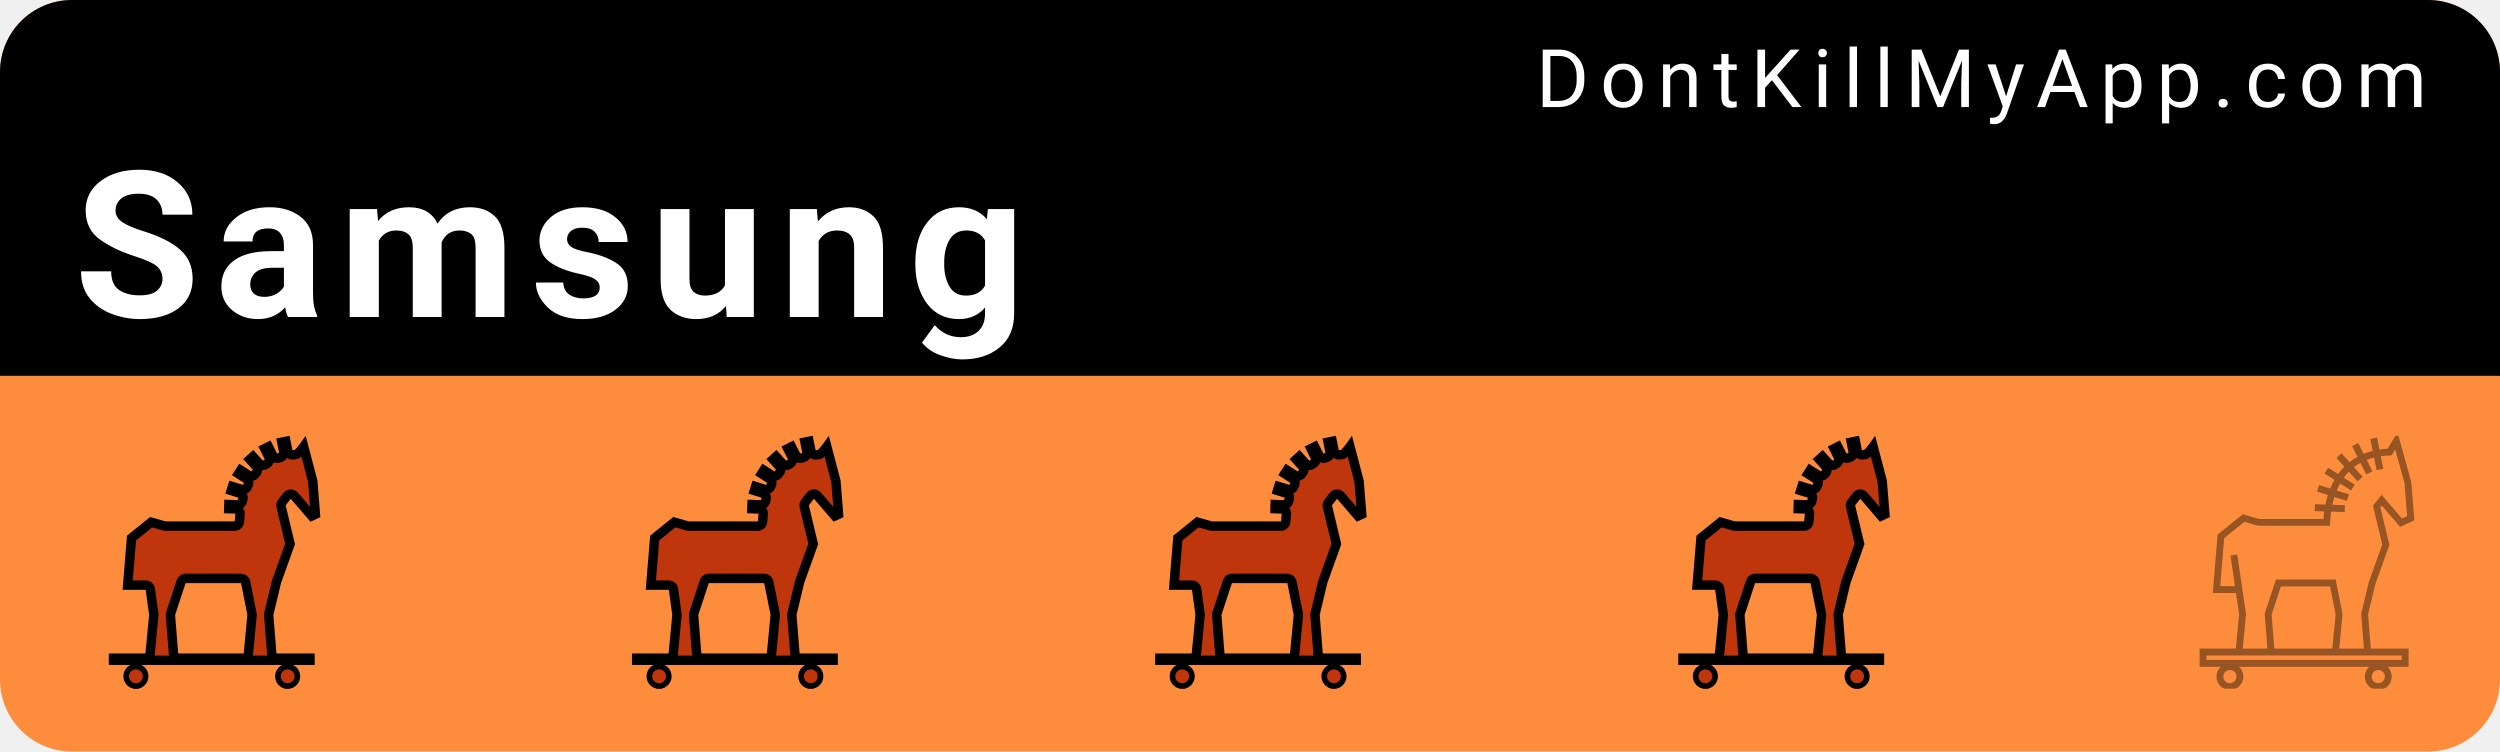
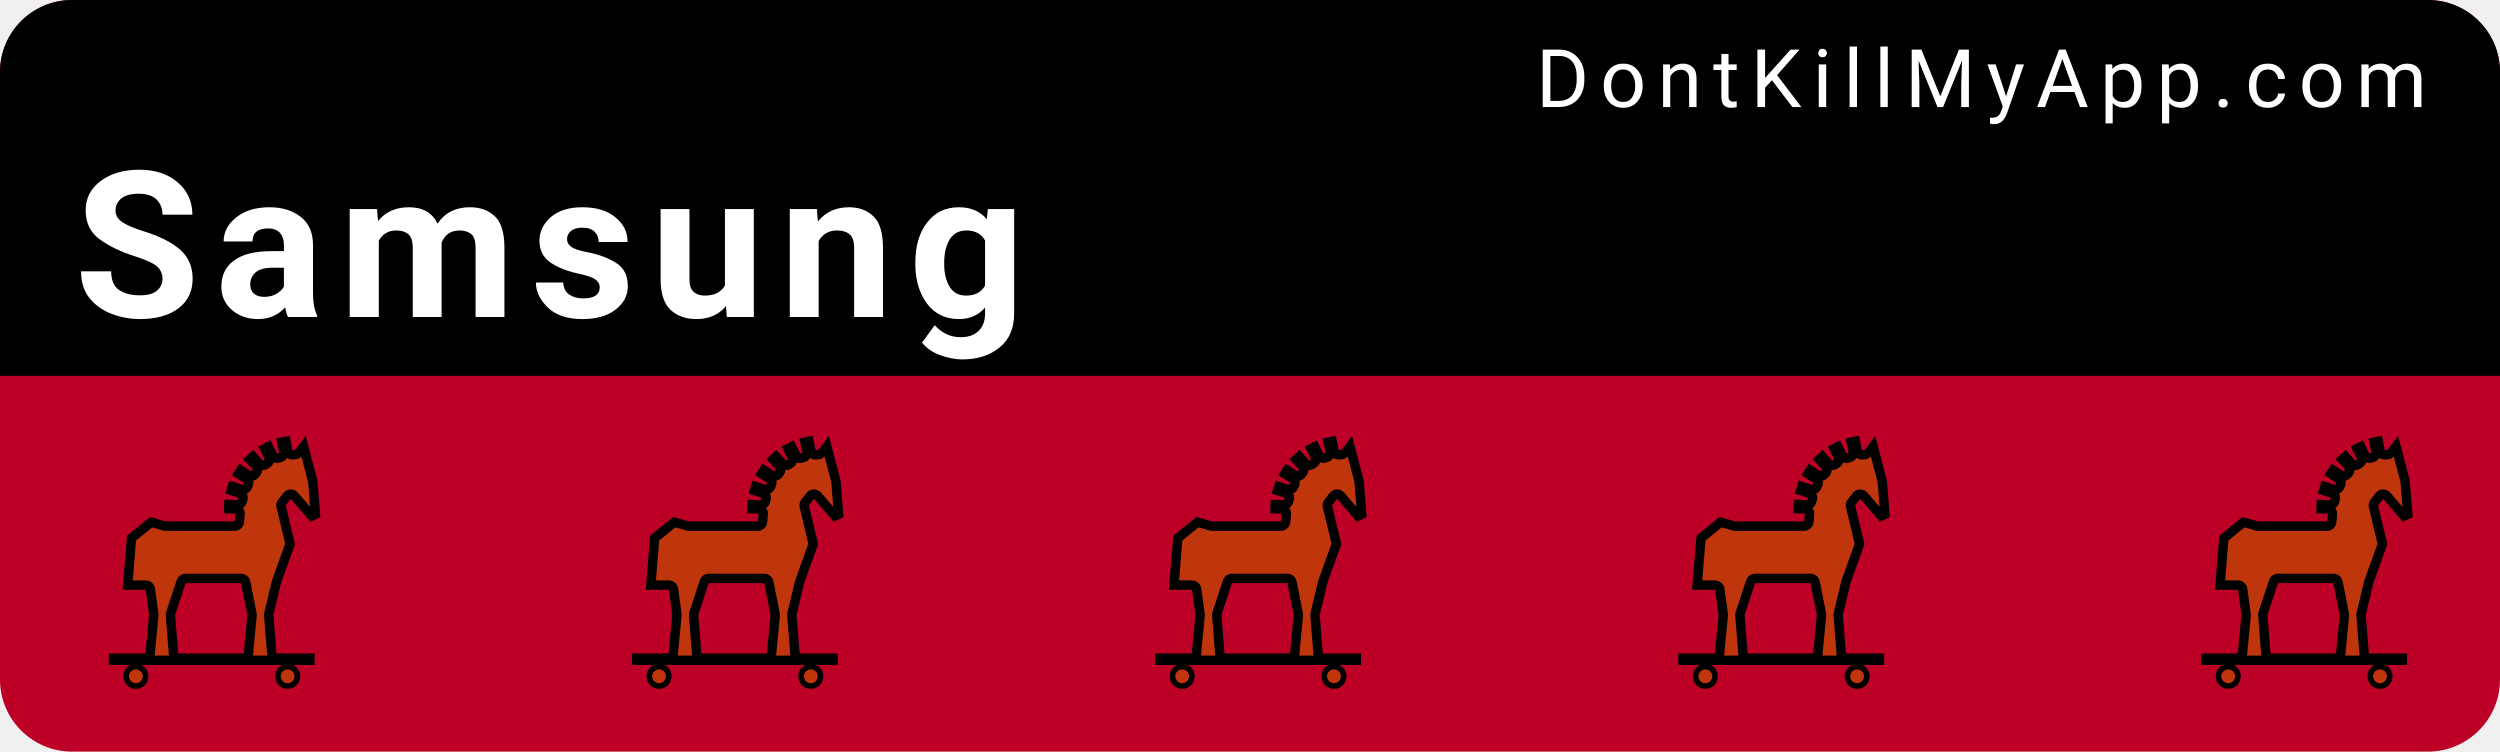
<svg xmlns="http://www.w3.org/2000/svg" width="153mm" height="46mm" viewBox="0 0 153 46" version="1.1" id="svg8">
  <defs id="defs2" />
  <g id="layer1" transform="translate(0,-251)">
-     <rect style="color:#000000;clip-rule:nonzero;display:inline;overflow:visible;visibility:visible;opacity:1;isolation:auto;mix-blend-mode:normal;color-interpolation:sRGB;color-interpolation-filters:linearRGB;solid-color:#000000;solid-opacity:1;fill:#fd8d3c;fill-opacity:1;fill-rule:nonzero;stroke:none;stroke-width:0.529;stroke-linecap:round;stroke-linejoin:miter;stroke-miterlimit:4;stroke-dasharray:none;stroke-dashoffset:0;stroke-opacity:1;color-rendering:auto;image-rendering:auto;shape-rendering:auto;text-rendering:auto;enable-background:accumulate" id="bkg" width="153" height="46" x="6.5503158e-15" y="251" rx="4.416" ry="4.416" />
+     <rect style="color:#000000;clip-rule:nonzero;display:inline;overflow:visible;visibility:visible;opacity:1;isolation:auto;mix-blend-mode:normal;color-interpolation:sRGB;color-interpolation-filters:linearRGB;solid-color:#000000;solid-opacity:1;fill:#bd0026;fill-opacity:1;fill-rule:nonzero;stroke:none;stroke-width:0.529;stroke-linecap:round;stroke-linejoin:miter;stroke-miterlimit:4;stroke-dasharray:none;stroke-dashoffset:0;stroke-opacity:1;color-rendering:auto;image-rendering:auto;shape-rendering:auto;text-rendering:auto;enable-background:accumulate" id="bkg" width="153" height="46" x="6.5503158e-15" y="251" rx="4.416" ry="4.416" />
    <path style="color:#000000;clip-rule:nonzero;display:inline;overflow:visible;visibility:visible;opacity:1;isolation:auto;mix-blend-mode:normal;color-interpolation:sRGB;color-interpolation-filters:linearRGB;solid-color:#000000;solid-opacity:1;fill:#000000;fill-opacity:1;fill-rule:nonzero;stroke:none;stroke-width:2;stroke-linecap:round;stroke-linejoin:miter;stroke-miterlimit:4;stroke-dasharray:none;stroke-dashoffset:0;stroke-opacity:1;color-rendering:auto;image-rendering:auto;shape-rendering:auto;text-rendering:auto;enable-background:accumulate" d="M 16.689,0 C 7.443,0 0,7.443 0,16.689 V 86.93 H 578.268 V 16.689 C 578.268,7.443 570.824,0 561.578,0 Z" id="bkgtop" transform="matrix(0.2645833,0,0,0.2645833,0,251)" />
    <text xml:space="preserve" style="font-style:normal;font-variant:normal;font-weight:300;font-stretch:normal;font-size:9.648px;line-height:0%;font-family:Roboto;-inkscape-font-specification:'Roboto Light';text-align:start;letter-spacing:0.685px;word-spacing:0px;writing-mode:lr-tb;text-anchor:start;fill:#ffffff;fill-opacity:1;stroke:none;stroke-width:0.201px;stroke-linecap:butt;stroke-linejoin:miter;stroke-opacity:1" x="94.007" y="257.55" id="link">
      <tspan id="tspan817" x="94.007" y="257.55" style="font-style:normal;font-variant:normal;font-weight:normal;font-stretch:normal;font-size:4.939px;font-family:Roboto;-inkscape-font-specification:Roboto;fill:#ffffff;stroke-width:0.201px">DontKillMyApp.com</tspan>
    </text>
    <text xml:space="preserve" style="font-style:normal;font-variant:normal;font-weight:bold;font-stretch:normal;font-size:12.7px;line-height:0%;font-family:Roboto;-inkscape-font-specification:'Roboto Bold';text-align:start;letter-spacing:0.902px;word-spacing:0px;writing-mode:lr-tb;text-anchor:start;fill:#ffffff;fill-opacity:1;stroke:none;stroke-width:0.265px;stroke-linecap:butt;stroke-linejoin:miter;stroke-opacity:1" x="4.538" y="270.402" id="vendor">
      <tspan id="tspan821" x="4.538" y="270.402" style="font-style:normal;font-variant:normal;font-weight:bold;font-stretch:normal;font-size:12.5px;font-family:Roboto;-inkscape-font-specification:'Roboto Bold';fill:#ffffff;stroke-width:0.265px">Samsung</tspan>
    </text>
    <g id="poo1" transform="matrix(0.01510025,0,0,0.01510025,5.393161,277.6693)">
      <svg version="1.1" x="0px" y="0px" viewBox="0 0 75.284 90" xml:space="preserve" id="svg14" width="1025" height="1025">
        <defs id="defs18" />
        <g id="g8" transform="translate(-12.358,-5)">
          <circle cx="75.88" cy="91.367" r="3.633" id="circle2" />
          <circle cx="22.104" cy="91.367" r="3.633" id="circle4" />
          <path d="M 70.933,68.74 73.642,57.429 78.616,43.583 75.297,29.754 77.107,27.43 84.123,35.584 87.642,33.96 86.598,20.908 82.413,5 c 0,0 -3.433,5.014 -3.983,5.058 -0.235,0.019 -0.476,0.041 -0.722,0.067 L 76.688,5 l -4.743,0.945 1.024,5.144 c -0.243,0.075 -0.487,0.155 -0.731,0.24 L 69.89,6.65 l -4.323,2.168 2.307,4.599 c -0.223,0.141 -0.444,0.287 -0.665,0.44 l -3.435,-3.814 -3.593,3.237 3.418,3.794 c -0.176,0.2 -0.351,0.402 -0.523,0.613 l -4.3,-2.751 -2.606,4.074 4.293,2.746 c -0.119,0.237 -0.234,0.483 -0.348,0.73 l -4.859,-1.507 -1.434,4.619 4.649,1.442 c -0.076,0.278 -0.144,0.567 -0.214,0.855 l -4.794,-0.156 -0.157,4.834 4.106,0.133 C 57.309,33.6 57.22,34.517 57.165,35.481 H 32.587 L 27.056,33.9 18.837,40.539 17.255,59.821 h 8.228 l 1.219,8.917 -1.315,13.722 H 12.358 v 4.115 H 85.623 V 82.46 H 72.017 Z M 37.046,82.462 35.962,68.74 39.693,57.429 h 19.724 l 2.255,11.311 -1.315,13.722 z" id="path6" />
        </g>
        <g transform="translate(-12.358,-5)" id="g821" style="fill:#bf360c;fill-opacity:1">
          <circle id="circle815" r="3.633" cy="91.367" cx="75.88" style="fill:#bf360c;fill-opacity:1" />
          <circle id="circle817" r="3.633" cy="91.367" cx="22.104" style="fill:#bf360c;fill-opacity:1" />
          <path style="fill:#bf360c;fill-opacity:1" id="path819" d="m 80.895,12.396 c -0.113,0.103 -0.209,0.199 -0.396,0.332 -0.277,0.196 -0.575,0.57 -1.801,0.668 -0.217,0.018 -0.43,0.037 -0.639,0.059 A 3.349,3.349 0 0 1 75.799,12.875 3.349,3.349 0 0 1 73.957,14.289 c -0.218,0.067 -0.424,0.134 -0.617,0.201 a 3.349,3.349 0 0 1 -2.287,-0.029 3.349,3.349 0 0 1 -1.391,1.787 c -0.185,0.117 -0.365,0.237 -0.547,0.363 a 3.349,3.349 0 0 1 -2.172,0.582 3.349,3.349 0 0 1 -0.83,2.094 c -0.165,0.188 -0.312,0.357 -0.441,0.516 a 3.349,3.349 0 0 1 -1.957,1.172 3.349,3.349 0 0 1 -0.26,2.283 c -0.088,0.176 -0.188,0.392 -0.299,0.633 a 3.349,3.349 0 0 1 -1.688,1.656 3.349,3.349 0 0 1 0.232,2.375 c -0.052,0.19 -0.113,0.451 -0.189,0.764 a 3.349,3.349 0 0 1 -1.422,2.008 3.349,3.349 0 0 1 0.648,2.395 c -0.099,0.856 -0.18,1.707 -0.23,2.584 a 3.349,3.349 0 0 1 -3.344,3.158 H 32.588 a 3.349,3.349 0 0 1 -0.92,-0.129 l -3.859,-1.104 -5.75,4.645 -1.168,14.229 h 4.592 a 3.349,3.349 0 0 1 3.318,2.896 l 1.219,8.918 a 3.349,3.349 0 0 1 0.016,0.773 L 28.721,82.781 a 3.349,3.349 0 0 1 -0.078,0.443 h 5.148 a 3.349,3.349 0 0 1 -0.082,-0.498 L 32.625,69.004 a 3.349,3.349 0 0 1 0.158,-1.312 l 3.73,-11.311 a 3.349,3.349 0 0 1 3.18,-2.301 h 19.725 a 3.349,3.349 0 0 1 3.285,2.695 l 2.254,11.311 a 3.349,3.349 0 0 1 0.049,0.975 l -1.314,13.723 a 3.349,3.349 0 0 1 -0.076,0.441 h 5.146 a 3.349,3.349 0 0 1 -0.082,-0.5 L 67.596,69.004 a 3.349,3.349 0 0 1 0.08,-1.043 l 2.709,-11.311 a 3.349,3.349 0 0 1 0.105,-0.354 L 75.125,43.391 72.041,30.535 a 3.349,3.349 0 0 1 0.613,-2.84 l 1.811,-2.324 a 3.349,3.349 0 0 1 5.182,-0.125 l 4.342,5.047 -0.705,-8.82 z" />
        </g>
        <circle style="color:#000000;clip-rule:nonzero;display:inline;overflow:visible;visibility:visible;opacity:1;isolation:auto;mix-blend-mode:normal;color-interpolation:sRGB;color-interpolation-filters:linearRGB;solid-color:#000000;solid-opacity:1;fill:#bf360c;fill-opacity:1;fill-rule:nonzero;stroke:#000000;stroke-width:2;stroke-linecap:round;stroke-linejoin:miter;stroke-miterlimit:4;stroke-dasharray:none;stroke-dashoffset:0;stroke-opacity:1;color-rendering:auto;image-rendering:auto;shape-rendering:auto;text-rendering:auto;enable-background:accumulate" id="path2590" cx="9.644" cy="85.599" r="3.464" />
        <circle r="3.464" cy="85.599" cx="63.644" id="circle2592" style="color:#000000;clip-rule:nonzero;display:inline;overflow:visible;visibility:visible;opacity:1;isolation:auto;mix-blend-mode:normal;color-interpolation:sRGB;color-interpolation-filters:linearRGB;solid-color:#000000;solid-opacity:1;fill:#bf360c;fill-opacity:1;fill-rule:nonzero;stroke:#000000;stroke-width:2;stroke-linecap:round;stroke-linejoin:miter;stroke-miterlimit:4;stroke-dasharray:none;stroke-dashoffset:0;stroke-opacity:1;color-rendering:auto;image-rendering:auto;shape-rendering:auto;text-rendering:auto;enable-background:accumulate" />
      </svg>
    </g>
    <g transform="matrix(0.01510025,0,0,0.01510025,37.41043,277.6693)" id="poo2">
      <svg version="1.1" x="0px" y="0px" viewBox="0 0 75.284 90" xml:space="preserve" id="svg14" width="1025" height="1025">
        <defs id="defs18" />
        <g id="g8" transform="translate(-12.358,-5)">
          <circle cx="75.88" cy="91.367" r="3.633" id="circle2" />
          <circle cx="22.104" cy="91.367" r="3.633" id="circle4" />
          <path d="M 70.933,68.74 73.642,57.429 78.616,43.583 75.297,29.754 77.107,27.43 84.123,35.584 87.642,33.96 86.598,20.908 82.413,5 c 0,0 -3.433,5.014 -3.983,5.058 -0.235,0.019 -0.476,0.041 -0.722,0.067 L 76.688,5 l -4.743,0.945 1.024,5.144 c -0.243,0.075 -0.487,0.155 -0.731,0.24 L 69.89,6.65 l -4.323,2.168 2.307,4.599 c -0.223,0.141 -0.444,0.287 -0.665,0.44 l -3.435,-3.814 -3.593,3.237 3.418,3.794 c -0.176,0.2 -0.351,0.402 -0.523,0.613 l -4.3,-2.751 -2.606,4.074 4.293,2.746 c -0.119,0.237 -0.234,0.483 -0.348,0.73 l -4.859,-1.507 -1.434,4.619 4.649,1.442 c -0.076,0.278 -0.144,0.567 -0.214,0.855 l -4.794,-0.156 -0.157,4.834 4.106,0.133 C 57.309,33.6 57.22,34.517 57.165,35.481 H 32.587 L 27.056,33.9 18.837,40.539 17.255,59.821 h 8.228 l 1.219,8.917 -1.315,13.722 H 12.358 v 4.115 H 85.623 V 82.46 H 72.017 Z M 37.046,82.462 35.962,68.74 39.693,57.429 h 19.724 l 2.255,11.311 -1.315,13.722 z" id="path6" />
        </g>
        <g transform="translate(-12.358,-5)" id="g821" style="fill:#bf360c;fill-opacity:1">
          <circle id="circle815" r="3.633" cy="91.367" cx="75.88" style="fill:#bf360c;fill-opacity:1" />
          <circle id="circle817" r="3.633" cy="91.367" cx="22.104" style="fill:#bf360c;fill-opacity:1" />
          <path style="fill:#bf360c;fill-opacity:1" id="path819" d="m 80.895,12.396 c -0.113,0.103 -0.209,0.199 -0.396,0.332 -0.277,0.196 -0.575,0.57 -1.801,0.668 -0.217,0.018 -0.43,0.037 -0.639,0.059 A 3.349,3.349 0 0 1 75.799,12.875 3.349,3.349 0 0 1 73.957,14.289 c -0.218,0.067 -0.424,0.134 -0.617,0.201 a 3.349,3.349 0 0 1 -2.287,-0.029 3.349,3.349 0 0 1 -1.391,1.787 c -0.185,0.117 -0.365,0.237 -0.547,0.363 a 3.349,3.349 0 0 1 -2.172,0.582 3.349,3.349 0 0 1 -0.83,2.094 c -0.165,0.188 -0.312,0.357 -0.441,0.516 a 3.349,3.349 0 0 1 -1.957,1.172 3.349,3.349 0 0 1 -0.26,2.283 c -0.088,0.176 -0.188,0.392 -0.299,0.633 a 3.349,3.349 0 0 1 -1.688,1.656 3.349,3.349 0 0 1 0.232,2.375 c -0.052,0.19 -0.113,0.451 -0.189,0.764 a 3.349,3.349 0 0 1 -1.422,2.008 3.349,3.349 0 0 1 0.648,2.395 c -0.099,0.856 -0.18,1.707 -0.23,2.584 a 3.349,3.349 0 0 1 -3.344,3.158 H 32.588 a 3.349,3.349 0 0 1 -0.92,-0.129 l -3.859,-1.104 -5.75,4.645 -1.168,14.229 h 4.592 a 3.349,3.349 0 0 1 3.318,2.896 l 1.219,8.918 a 3.349,3.349 0 0 1 0.016,0.773 L 28.721,82.781 a 3.349,3.349 0 0 1 -0.078,0.443 h 5.148 a 3.349,3.349 0 0 1 -0.082,-0.498 L 32.625,69.004 a 3.349,3.349 0 0 1 0.158,-1.312 l 3.73,-11.311 a 3.349,3.349 0 0 1 3.18,-2.301 h 19.725 a 3.349,3.349 0 0 1 3.285,2.695 l 2.254,11.311 a 3.349,3.349 0 0 1 0.049,0.975 l -1.314,13.723 a 3.349,3.349 0 0 1 -0.076,0.441 h 5.146 a 3.349,3.349 0 0 1 -0.082,-0.5 L 67.596,69.004 a 3.349,3.349 0 0 1 0.08,-1.043 l 2.709,-11.311 a 3.349,3.349 0 0 1 0.105,-0.354 L 75.125,43.391 72.041,30.535 a 3.349,3.349 0 0 1 0.613,-2.84 l 1.811,-2.324 a 3.349,3.349 0 0 1 5.182,-0.125 l 4.342,5.047 -0.705,-8.82 z" />
        </g>
        <circle style="color:#000000;clip-rule:nonzero;display:inline;overflow:visible;visibility:visible;opacity:1;isolation:auto;mix-blend-mode:normal;color-interpolation:sRGB;color-interpolation-filters:linearRGB;solid-color:#000000;solid-opacity:1;fill:#bf360c;fill-opacity:1;fill-rule:nonzero;stroke:#000000;stroke-width:2;stroke-linecap:round;stroke-linejoin:miter;stroke-miterlimit:4;stroke-dasharray:none;stroke-dashoffset:0;stroke-opacity:1;color-rendering:auto;image-rendering:auto;shape-rendering:auto;text-rendering:auto;enable-background:accumulate" id="path2590" cx="9.644" cy="85.599" r="3.464" />
        <circle r="3.464" cy="85.599" cx="63.644" id="circle2592" style="color:#000000;clip-rule:nonzero;display:inline;overflow:visible;visibility:visible;opacity:1;isolation:auto;mix-blend-mode:normal;color-interpolation:sRGB;color-interpolation-filters:linearRGB;solid-color:#000000;solid-opacity:1;fill:#bf360c;fill-opacity:1;fill-rule:nonzero;stroke:#000000;stroke-width:2;stroke-linecap:round;stroke-linejoin:miter;stroke-miterlimit:4;stroke-dasharray:none;stroke-dashoffset:0;stroke-opacity:1;color-rendering:auto;image-rendering:auto;shape-rendering:auto;text-rendering:auto;enable-background:accumulate" />
      </svg>
    </g>
    <g id="poo3" transform="matrix(0.01510025,0,0,0.01510025,69.4277,277.6693)">
      <svg version="1.1" x="0px" y="0px" viewBox="0 0 75.284 90" xml:space="preserve" id="svg14" width="1025" height="1025">
        <defs id="defs18" />
        <g id="g8" transform="translate(-12.358,-5)">
          <circle cx="75.88" cy="91.367" r="3.633" id="circle2" />
          <circle cx="22.104" cy="91.367" r="3.633" id="circle4" />
          <path d="M 70.933,68.74 73.642,57.429 78.616,43.583 75.297,29.754 77.107,27.43 84.123,35.584 87.642,33.96 86.598,20.908 82.413,5 c 0,0 -3.433,5.014 -3.983,5.058 -0.235,0.019 -0.476,0.041 -0.722,0.067 L 76.688,5 l -4.743,0.945 1.024,5.144 c -0.243,0.075 -0.487,0.155 -0.731,0.24 L 69.89,6.65 l -4.323,2.168 2.307,4.599 c -0.223,0.141 -0.444,0.287 -0.665,0.44 l -3.435,-3.814 -3.593,3.237 3.418,3.794 c -0.176,0.2 -0.351,0.402 -0.523,0.613 l -4.3,-2.751 -2.606,4.074 4.293,2.746 c -0.119,0.237 -0.234,0.483 -0.348,0.73 l -4.859,-1.507 -1.434,4.619 4.649,1.442 c -0.076,0.278 -0.144,0.567 -0.214,0.855 l -4.794,-0.156 -0.157,4.834 4.106,0.133 C 57.309,33.6 57.22,34.517 57.165,35.481 H 32.587 L 27.056,33.9 18.837,40.539 17.255,59.821 h 8.228 l 1.219,8.917 -1.315,13.722 H 12.358 v 4.115 H 85.623 V 82.46 H 72.017 Z M 37.046,82.462 35.962,68.74 39.693,57.429 h 19.724 l 2.255,11.311 -1.315,13.722 z" id="path6" />
        </g>
        <g transform="translate(-12.358,-5)" id="g821" style="fill:#bf360c;fill-opacity:1">
          <circle id="circle815" r="3.633" cy="91.367" cx="75.88" style="fill:#bf360c;fill-opacity:1" />
          <circle id="circle817" r="3.633" cy="91.367" cx="22.104" style="fill:#bf360c;fill-opacity:1" />
          <path style="fill:#bf360c;fill-opacity:1" id="path819" d="m 80.895,12.396 c -0.113,0.103 -0.209,0.199 -0.396,0.332 -0.277,0.196 -0.575,0.57 -1.801,0.668 -0.217,0.018 -0.43,0.037 -0.639,0.059 A 3.349,3.349 0 0 1 75.799,12.875 3.349,3.349 0 0 1 73.957,14.289 c -0.218,0.067 -0.424,0.134 -0.617,0.201 a 3.349,3.349 0 0 1 -2.287,-0.029 3.349,3.349 0 0 1 -1.391,1.787 c -0.185,0.117 -0.365,0.237 -0.547,0.363 a 3.349,3.349 0 0 1 -2.172,0.582 3.349,3.349 0 0 1 -0.83,2.094 c -0.165,0.188 -0.312,0.357 -0.441,0.516 a 3.349,3.349 0 0 1 -1.957,1.172 3.349,3.349 0 0 1 -0.26,2.283 c -0.088,0.176 -0.188,0.392 -0.299,0.633 a 3.349,3.349 0 0 1 -1.688,1.656 3.349,3.349 0 0 1 0.232,2.375 c -0.052,0.19 -0.113,0.451 -0.189,0.764 a 3.349,3.349 0 0 1 -1.422,2.008 3.349,3.349 0 0 1 0.648,2.395 c -0.099,0.856 -0.18,1.707 -0.23,2.584 a 3.349,3.349 0 0 1 -3.344,3.158 H 32.588 a 3.349,3.349 0 0 1 -0.92,-0.129 l -3.859,-1.104 -5.75,4.645 -1.168,14.229 h 4.592 a 3.349,3.349 0 0 1 3.318,2.896 l 1.219,8.918 a 3.349,3.349 0 0 1 0.016,0.773 L 28.721,82.781 a 3.349,3.349 0 0 1 -0.078,0.443 h 5.148 a 3.349,3.349 0 0 1 -0.082,-0.498 L 32.625,69.004 a 3.349,3.349 0 0 1 0.158,-1.312 l 3.73,-11.311 a 3.349,3.349 0 0 1 3.18,-2.301 h 19.725 a 3.349,3.349 0 0 1 3.285,2.695 l 2.254,11.311 a 3.349,3.349 0 0 1 0.049,0.975 l -1.314,13.723 a 3.349,3.349 0 0 1 -0.076,0.441 h 5.146 a 3.349,3.349 0 0 1 -0.082,-0.5 L 67.596,69.004 a 3.349,3.349 0 0 1 0.08,-1.043 l 2.709,-11.311 a 3.349,3.349 0 0 1 0.105,-0.354 L 75.125,43.391 72.041,30.535 a 3.349,3.349 0 0 1 0.613,-2.84 l 1.811,-2.324 a 3.349,3.349 0 0 1 5.182,-0.125 l 4.342,5.047 -0.705,-8.82 z" />
        </g>
        <circle style="color:#000000;clip-rule:nonzero;display:inline;overflow:visible;visibility:visible;opacity:1;isolation:auto;mix-blend-mode:normal;color-interpolation:sRGB;color-interpolation-filters:linearRGB;solid-color:#000000;solid-opacity:1;fill:#bf360c;fill-opacity:1;fill-rule:nonzero;stroke:#000000;stroke-width:2;stroke-linecap:round;stroke-linejoin:miter;stroke-miterlimit:4;stroke-dasharray:none;stroke-dashoffset:0;stroke-opacity:1;color-rendering:auto;image-rendering:auto;shape-rendering:auto;text-rendering:auto;enable-background:accumulate" id="path2590" cx="9.644" cy="85.599" r="3.464" />
        <circle r="3.464" cy="85.599" cx="63.644" id="circle2592" style="color:#000000;clip-rule:nonzero;display:inline;overflow:visible;visibility:visible;opacity:1;isolation:auto;mix-blend-mode:normal;color-interpolation:sRGB;color-interpolation-filters:linearRGB;solid-color:#000000;solid-opacity:1;fill:#bf360c;fill-opacity:1;fill-rule:nonzero;stroke:#000000;stroke-width:2;stroke-linecap:round;stroke-linejoin:miter;stroke-miterlimit:4;stroke-dasharray:none;stroke-dashoffset:0;stroke-opacity:1;color-rendering:auto;image-rendering:auto;shape-rendering:auto;text-rendering:auto;enable-background:accumulate" />
      </svg>
    </g>
    <g transform="matrix(0.01510025,0,0,0.01510025,101.445,277.6693)" id="poo4">
      <svg version="1.1" x="0px" y="0px" viewBox="0 0 75.284 90" xml:space="preserve" id="svg14" width="1025" height="1025">
        <defs id="defs18" />
        <g id="g8" transform="translate(-12.358,-5)">
          <circle cx="75.88" cy="91.367" r="3.633" id="circle2" />
          <circle cx="22.104" cy="91.367" r="3.633" id="circle4" />
          <path d="M 70.933,68.74 73.642,57.429 78.616,43.583 75.297,29.754 77.107,27.43 84.123,35.584 87.642,33.96 86.598,20.908 82.413,5 c 0,0 -3.433,5.014 -3.983,5.058 -0.235,0.019 -0.476,0.041 -0.722,0.067 L 76.688,5 l -4.743,0.945 1.024,5.144 c -0.243,0.075 -0.487,0.155 -0.731,0.24 L 69.89,6.65 l -4.323,2.168 2.307,4.599 c -0.223,0.141 -0.444,0.287 -0.665,0.44 l -3.435,-3.814 -3.593,3.237 3.418,3.794 c -0.176,0.2 -0.351,0.402 -0.523,0.613 l -4.3,-2.751 -2.606,4.074 4.293,2.746 c -0.119,0.237 -0.234,0.483 -0.348,0.73 l -4.859,-1.507 -1.434,4.619 4.649,1.442 c -0.076,0.278 -0.144,0.567 -0.214,0.855 l -4.794,-0.156 -0.157,4.834 4.106,0.133 C 57.309,33.6 57.22,34.517 57.165,35.481 H 32.587 L 27.056,33.9 18.837,40.539 17.255,59.821 h 8.228 l 1.219,8.917 -1.315,13.722 H 12.358 v 4.115 H 85.623 V 82.46 H 72.017 Z M 37.046,82.462 35.962,68.74 39.693,57.429 h 19.724 l 2.255,11.311 -1.315,13.722 z" id="path6" />
        </g>
        <g transform="translate(-12.358,-5)" id="g821" style="fill:#bf360c;fill-opacity:1">
          <circle id="circle815" r="3.633" cy="91.367" cx="75.88" style="fill:#bf360c;fill-opacity:1" />
          <circle id="circle817" r="3.633" cy="91.367" cx="22.104" style="fill:#bf360c;fill-opacity:1" />
          <path style="fill:#bf360c;fill-opacity:1" id="path819" d="m 80.895,12.396 c -0.113,0.103 -0.209,0.199 -0.396,0.332 -0.277,0.196 -0.575,0.57 -1.801,0.668 -0.217,0.018 -0.43,0.037 -0.639,0.059 A 3.349,3.349 0 0 1 75.799,12.875 3.349,3.349 0 0 1 73.957,14.289 c -0.218,0.067 -0.424,0.134 -0.617,0.201 a 3.349,3.349 0 0 1 -2.287,-0.029 3.349,3.349 0 0 1 -1.391,1.787 c -0.185,0.117 -0.365,0.237 -0.547,0.363 a 3.349,3.349 0 0 1 -2.172,0.582 3.349,3.349 0 0 1 -0.83,2.094 c -0.165,0.188 -0.312,0.357 -0.441,0.516 a 3.349,3.349 0 0 1 -1.957,1.172 3.349,3.349 0 0 1 -0.26,2.283 c -0.088,0.176 -0.188,0.392 -0.299,0.633 a 3.349,3.349 0 0 1 -1.688,1.656 3.349,3.349 0 0 1 0.232,2.375 c -0.052,0.19 -0.113,0.451 -0.189,0.764 a 3.349,3.349 0 0 1 -1.422,2.008 3.349,3.349 0 0 1 0.648,2.395 c -0.099,0.856 -0.18,1.707 -0.23,2.584 a 3.349,3.349 0 0 1 -3.344,3.158 H 32.588 a 3.349,3.349 0 0 1 -0.92,-0.129 l -3.859,-1.104 -5.75,4.645 -1.168,14.229 h 4.592 a 3.349,3.349 0 0 1 3.318,2.896 l 1.219,8.918 a 3.349,3.349 0 0 1 0.016,0.773 L 28.721,82.781 a 3.349,3.349 0 0 1 -0.078,0.443 h 5.148 a 3.349,3.349 0 0 1 -0.082,-0.498 L 32.625,69.004 a 3.349,3.349 0 0 1 0.158,-1.312 l 3.73,-11.311 a 3.349,3.349 0 0 1 3.18,-2.301 h 19.725 a 3.349,3.349 0 0 1 3.285,2.695 l 2.254,11.311 a 3.349,3.349 0 0 1 0.049,0.975 l -1.314,13.723 a 3.349,3.349 0 0 1 -0.076,0.441 h 5.146 a 3.349,3.349 0 0 1 -0.082,-0.5 L 67.596,69.004 a 3.349,3.349 0 0 1 0.08,-1.043 l 2.709,-11.311 a 3.349,3.349 0 0 1 0.105,-0.354 L 75.125,43.391 72.041,30.535 a 3.349,3.349 0 0 1 0.613,-2.84 l 1.811,-2.324 a 3.349,3.349 0 0 1 5.182,-0.125 l 4.342,5.047 -0.705,-8.82 z" />
        </g>
        <circle style="color:#000000;clip-rule:nonzero;display:inline;overflow:visible;visibility:visible;opacity:1;isolation:auto;mix-blend-mode:normal;color-interpolation:sRGB;color-interpolation-filters:linearRGB;solid-color:#000000;solid-opacity:1;fill:#bf360c;fill-opacity:1;fill-rule:nonzero;stroke:#000000;stroke-width:2;stroke-linecap:round;stroke-linejoin:miter;stroke-miterlimit:4;stroke-dasharray:none;stroke-dashoffset:0;stroke-opacity:1;color-rendering:auto;image-rendering:auto;shape-rendering:auto;text-rendering:auto;enable-background:accumulate" id="path2590" cx="9.644" cy="85.599" r="3.464" />
        <circle r="3.464" cy="85.599" cx="63.644" id="circle2592" style="color:#000000;clip-rule:nonzero;display:inline;overflow:visible;visibility:visible;opacity:1;isolation:auto;mix-blend-mode:normal;color-interpolation:sRGB;color-interpolation-filters:linearRGB;solid-color:#000000;solid-opacity:1;fill:#bf360c;fill-opacity:1;fill-rule:nonzero;stroke:#000000;stroke-width:2;stroke-linecap:round;stroke-linejoin:miter;stroke-miterlimit:4;stroke-dasharray:none;stroke-dashoffset:0;stroke-opacity:1;color-rendering:auto;image-rendering:auto;shape-rendering:auto;text-rendering:auto;enable-background:accumulate" />
      </svg>
    </g>
    <g transform="matrix(0.01510025,0,0,0.01510025,133.445,277.6693)" id="poo5">
-       <svg version="1.1" x="0px" y="0px" viewBox="0 0 77.221 92.142" xml:space="preserve" id="svg8" width="1025" height="1025">
-         <defs id="defs12" />
-         <path d="m 6.144,87.741 c 0,2.427 1.975,4.401 4.403,4.401 2.426,0 4.4,-1.975 4.4,-4.401 0,-1.833 -1.127,-3.405 -2.723,-4.066 h 50.704 c -1.597,0.661 -2.724,2.233 -2.724,4.066 0,2.427 1.975,4.401 4.402,4.401 2.427,0 4.401,-1.975 4.401,-4.401 0,-1.833 -1.127,-3.405 -2.724,-4.066 h 8.868 V 78.038 H 61.417 L 60.391,65.052 63.063,53.876 68.139,39.747 64.834,25.978 65.869,24.649 72.694,32.58 77.221,30.492 76.13,16.85 71.43,0 68.303,5.185 c -1.057,0.039 -2.307,0.148 -3.67,0.386 L 63.77,1.246 62.299,1.539 63.162,5.875 c -1.321,0.31 -2.713,0.751 -4.118,1.366 l -1.962,-3.912 -1.341,0.673 1.95,3.887 c -1.234,0.644 -2.459,1.436 -3.636,2.406 l -2.868,-3.184 -1.114,1.004 2.859,3.174 c -1.001,0.956 -1.949,2.066 -2.825,3.336 l -3.601,-2.304 -0.809,1.264 3.598,2.302 c -0.706,1.182 -1.348,2.492 -1.91,3.944 l -4.012,-1.245 -0.444,1.433 3.952,1.226 c -0.44,1.333 -0.815,2.775 -1.114,4.335 l -3.752,-0.122 -0.049,1.499 3.54,0.115 c -0.182,1.184 -0.325,2.425 -0.418,3.739 H 21.19 L 15.357,29.144 6.542,36.264 4.859,56.78 h 8.34 l 1.214,8.233 -1.248,13.026 H 0 v 5.637 h 8.868 c -1.597,0.661 -2.724,2.233 -2.724,4.065 z m 7.303,0 c 0,1.6 -1.301,2.901 -2.9,2.901 -1.601,0 -2.903,-1.302 -2.903,-2.901 0,-1.6 1.302,-2.902 2.903,-2.902 1.599,0.001 2.9,1.302 2.9,2.902 z m 54.061,0 c 0,1.6 -1.302,2.901 -2.901,2.901 -1.601,0 -2.902,-1.302 -2.902,-2.901 0,-1.6 1.302,-2.902 2.902,-2.902 1.599,0.001 2.901,1.302 2.901,2.902 z m -54.7,-43.896 -1.484,0.219 1.654,11.216 H 6.487 l 1.498,-18.253 7.709,-6.227 5.186,1.482 25.619,0.029 0.041,-0.707 c 0.092,-1.596 0.259,-3.081 0.478,-4.483 l 4.872,0.158 0.049,-1.499 -4.661,-0.151 c 0.278,-1.415 0.618,-2.73 1.015,-3.946 l 4.556,1.413 0.444,-1.433 -4.498,-1.395 c 0.51,-1.32 1.09,-2.514 1.727,-3.596 l 4.01,2.565 0.809,-1.264 -4.018,-2.571 c 0.795,-1.159 1.662,-2.163 2.574,-3.043 l 3.196,3.548 1.114,-1.004 -3.193,-3.544 c 1.068,-0.877 2.185,-1.598 3.321,-2.188 l 2.133,4.254 1.341,-0.673 -2.118,-4.224 C 60.95,7.989 62.216,7.597 63.449,7.315 l 0.92,4.621 1.471,-0.293 -0.919,-4.619 C 66.28,6.799 67.577,6.697 68.749,6.673 l 0.413,-0.009 1.759,-2.916 3.72,13.293 1.001,12.526 -2.548,1.176 -7.282,-8.462 -2.604,3.344 3.369,14.035 -4.948,13.787 -2.75,11.486 1.035,13.104 H 49.828 L 51.082,64.954 48.673,52.872 H 27.686 l -3.968,12.029 1.038,13.136 H 14.672 L 15.924,64.973 Z M 26.261,78.039 25.238,65.085 28.772,54.374 h 18.671 l 2.125,10.659 -1.247,13.006 z M 1.5,79.539 h 72.152 v 2.637 H 1.5 Z" id="path2" style="stroke:#000000;stroke-opacity:1;opacity:0.4" />
+       <svg version="1.1" x="0px" y="0px" viewBox="0 0 75.284 90" xml:space="preserve" id="svg14" width="1025" height="1025">
+         <defs id="defs18" />
+         <g id="g8" transform="translate(-12.358,-5)">
+           <circle cx="75.88" cy="91.367" r="3.633" id="circle2" />
+           <circle cx="22.104" cy="91.367" r="3.633" id="circle4" />
+           <path d="M 70.933,68.74 73.642,57.429 78.616,43.583 75.297,29.754 77.107,27.43 84.123,35.584 87.642,33.96 86.598,20.908 82.413,5 c 0,0 -3.433,5.014 -3.983,5.058 -0.235,0.019 -0.476,0.041 -0.722,0.067 L 76.688,5 l -4.743,0.945 1.024,5.144 c -0.243,0.075 -0.487,0.155 -0.731,0.24 L 69.89,6.65 l -4.323,2.168 2.307,4.599 c -0.223,0.141 -0.444,0.287 -0.665,0.44 l -3.435,-3.814 -3.593,3.237 3.418,3.794 c -0.176,0.2 -0.351,0.402 -0.523,0.613 l -4.3,-2.751 -2.606,4.074 4.293,2.746 c -0.119,0.237 -0.234,0.483 -0.348,0.73 l -4.859,-1.507 -1.434,4.619 4.649,1.442 c -0.076,0.278 -0.144,0.567 -0.214,0.855 l -4.794,-0.156 -0.157,4.834 4.106,0.133 C 57.309,33.6 57.22,34.517 57.165,35.481 H 32.587 L 27.056,33.9 18.837,40.539 17.255,59.821 h 8.228 l 1.219,8.917 -1.315,13.722 H 12.358 v 4.115 H 85.623 V 82.46 H 72.017 Z M 37.046,82.462 35.962,68.74 39.693,57.429 h 19.724 l 2.255,11.311 -1.315,13.722 z" id="path6" />
+         </g>
+         <g transform="translate(-12.358,-5)" id="g821" style="fill:#bf360c;fill-opacity:1">
+           <circle id="circle815" r="3.633" cy="91.367" cx="75.88" style="fill:#bf360c;fill-opacity:1" />
+           <circle id="circle817" r="3.633" cy="91.367" cx="22.104" style="fill:#bf360c;fill-opacity:1" />
+           <path style="fill:#bf360c;fill-opacity:1" id="path819" d="m 80.895,12.396 c -0.113,0.103 -0.209,0.199 -0.396,0.332 -0.277,0.196 -0.575,0.57 -1.801,0.668 -0.217,0.018 -0.43,0.037 -0.639,0.059 A 3.349,3.349 0 0 1 75.799,12.875 3.349,3.349 0 0 1 73.957,14.289 c -0.218,0.067 -0.424,0.134 -0.617,0.201 a 3.349,3.349 0 0 1 -2.287,-0.029 3.349,3.349 0 0 1 -1.391,1.787 c -0.185,0.117 -0.365,0.237 -0.547,0.363 a 3.349,3.349 0 0 1 -2.172,0.582 3.349,3.349 0 0 1 -0.83,2.094 c -0.165,0.188 -0.312,0.357 -0.441,0.516 a 3.349,3.349 0 0 1 -1.957,1.172 3.349,3.349 0 0 1 -0.26,2.283 c -0.088,0.176 -0.188,0.392 -0.299,0.633 a 3.349,3.349 0 0 1 -1.688,1.656 3.349,3.349 0 0 1 0.232,2.375 c -0.052,0.19 -0.113,0.451 -0.189,0.764 a 3.349,3.349 0 0 1 -1.422,2.008 3.349,3.349 0 0 1 0.648,2.395 c -0.099,0.856 -0.18,1.707 -0.23,2.584 a 3.349,3.349 0 0 1 -3.344,3.158 H 32.588 a 3.349,3.349 0 0 1 -0.92,-0.129 l -3.859,-1.104 -5.75,4.645 -1.168,14.229 h 4.592 a 3.349,3.349 0 0 1 3.318,2.896 l 1.219,8.918 a 3.349,3.349 0 0 1 0.016,0.773 L 28.721,82.781 a 3.349,3.349 0 0 1 -0.078,0.443 h 5.148 a 3.349,3.349 0 0 1 -0.082,-0.498 L 32.625,69.004 a 3.349,3.349 0 0 1 0.158,-1.312 l 3.73,-11.311 a 3.349,3.349 0 0 1 3.18,-2.301 h 19.725 a 3.349,3.349 0 0 1 3.285,2.695 l 2.254,11.311 a 3.349,3.349 0 0 1 0.049,0.975 l -1.314,13.723 a 3.349,3.349 0 0 1 -0.076,0.441 h 5.146 a 3.349,3.349 0 0 1 -0.082,-0.5 L 67.596,69.004 a 3.349,3.349 0 0 1 0.08,-1.043 l 2.709,-11.311 a 3.349,3.349 0 0 1 0.105,-0.354 L 75.125,43.391 72.041,30.535 a 3.349,3.349 0 0 1 0.613,-2.84 l 1.811,-2.324 a 3.349,3.349 0 0 1 5.182,-0.125 l 4.342,5.047 -0.705,-8.82 z" />
+         </g>
+         <circle style="color:#000000;clip-rule:nonzero;display:inline;overflow:visible;visibility:visible;opacity:1;isolation:auto;mix-blend-mode:normal;color-interpolation:sRGB;color-interpolation-filters:linearRGB;solid-color:#000000;solid-opacity:1;fill:#bf360c;fill-opacity:1;fill-rule:nonzero;stroke:#000000;stroke-width:2;stroke-linecap:round;stroke-linejoin:miter;stroke-miterlimit:4;stroke-dasharray:none;stroke-dashoffset:0;stroke-opacity:1;color-rendering:auto;image-rendering:auto;shape-rendering:auto;text-rendering:auto;enable-background:accumulate" id="path2590" cx="9.644" cy="85.599" r="3.464" />
+         <circle r="3.464" cy="85.599" cx="63.644" id="circle2592" style="color:#000000;clip-rule:nonzero;display:inline;overflow:visible;visibility:visible;opacity:1;isolation:auto;mix-blend-mode:normal;color-interpolation:sRGB;color-interpolation-filters:linearRGB;solid-color:#000000;solid-opacity:1;fill:#bf360c;fill-opacity:1;fill-rule:nonzero;stroke:#000000;stroke-width:2;stroke-linecap:round;stroke-linejoin:miter;stroke-miterlimit:4;stroke-dasharray:none;stroke-dashoffset:0;stroke-opacity:1;color-rendering:auto;image-rendering:auto;shape-rendering:auto;text-rendering:auto;enable-background:accumulate" />
      </svg>
    </g>
  </g>
</svg>
